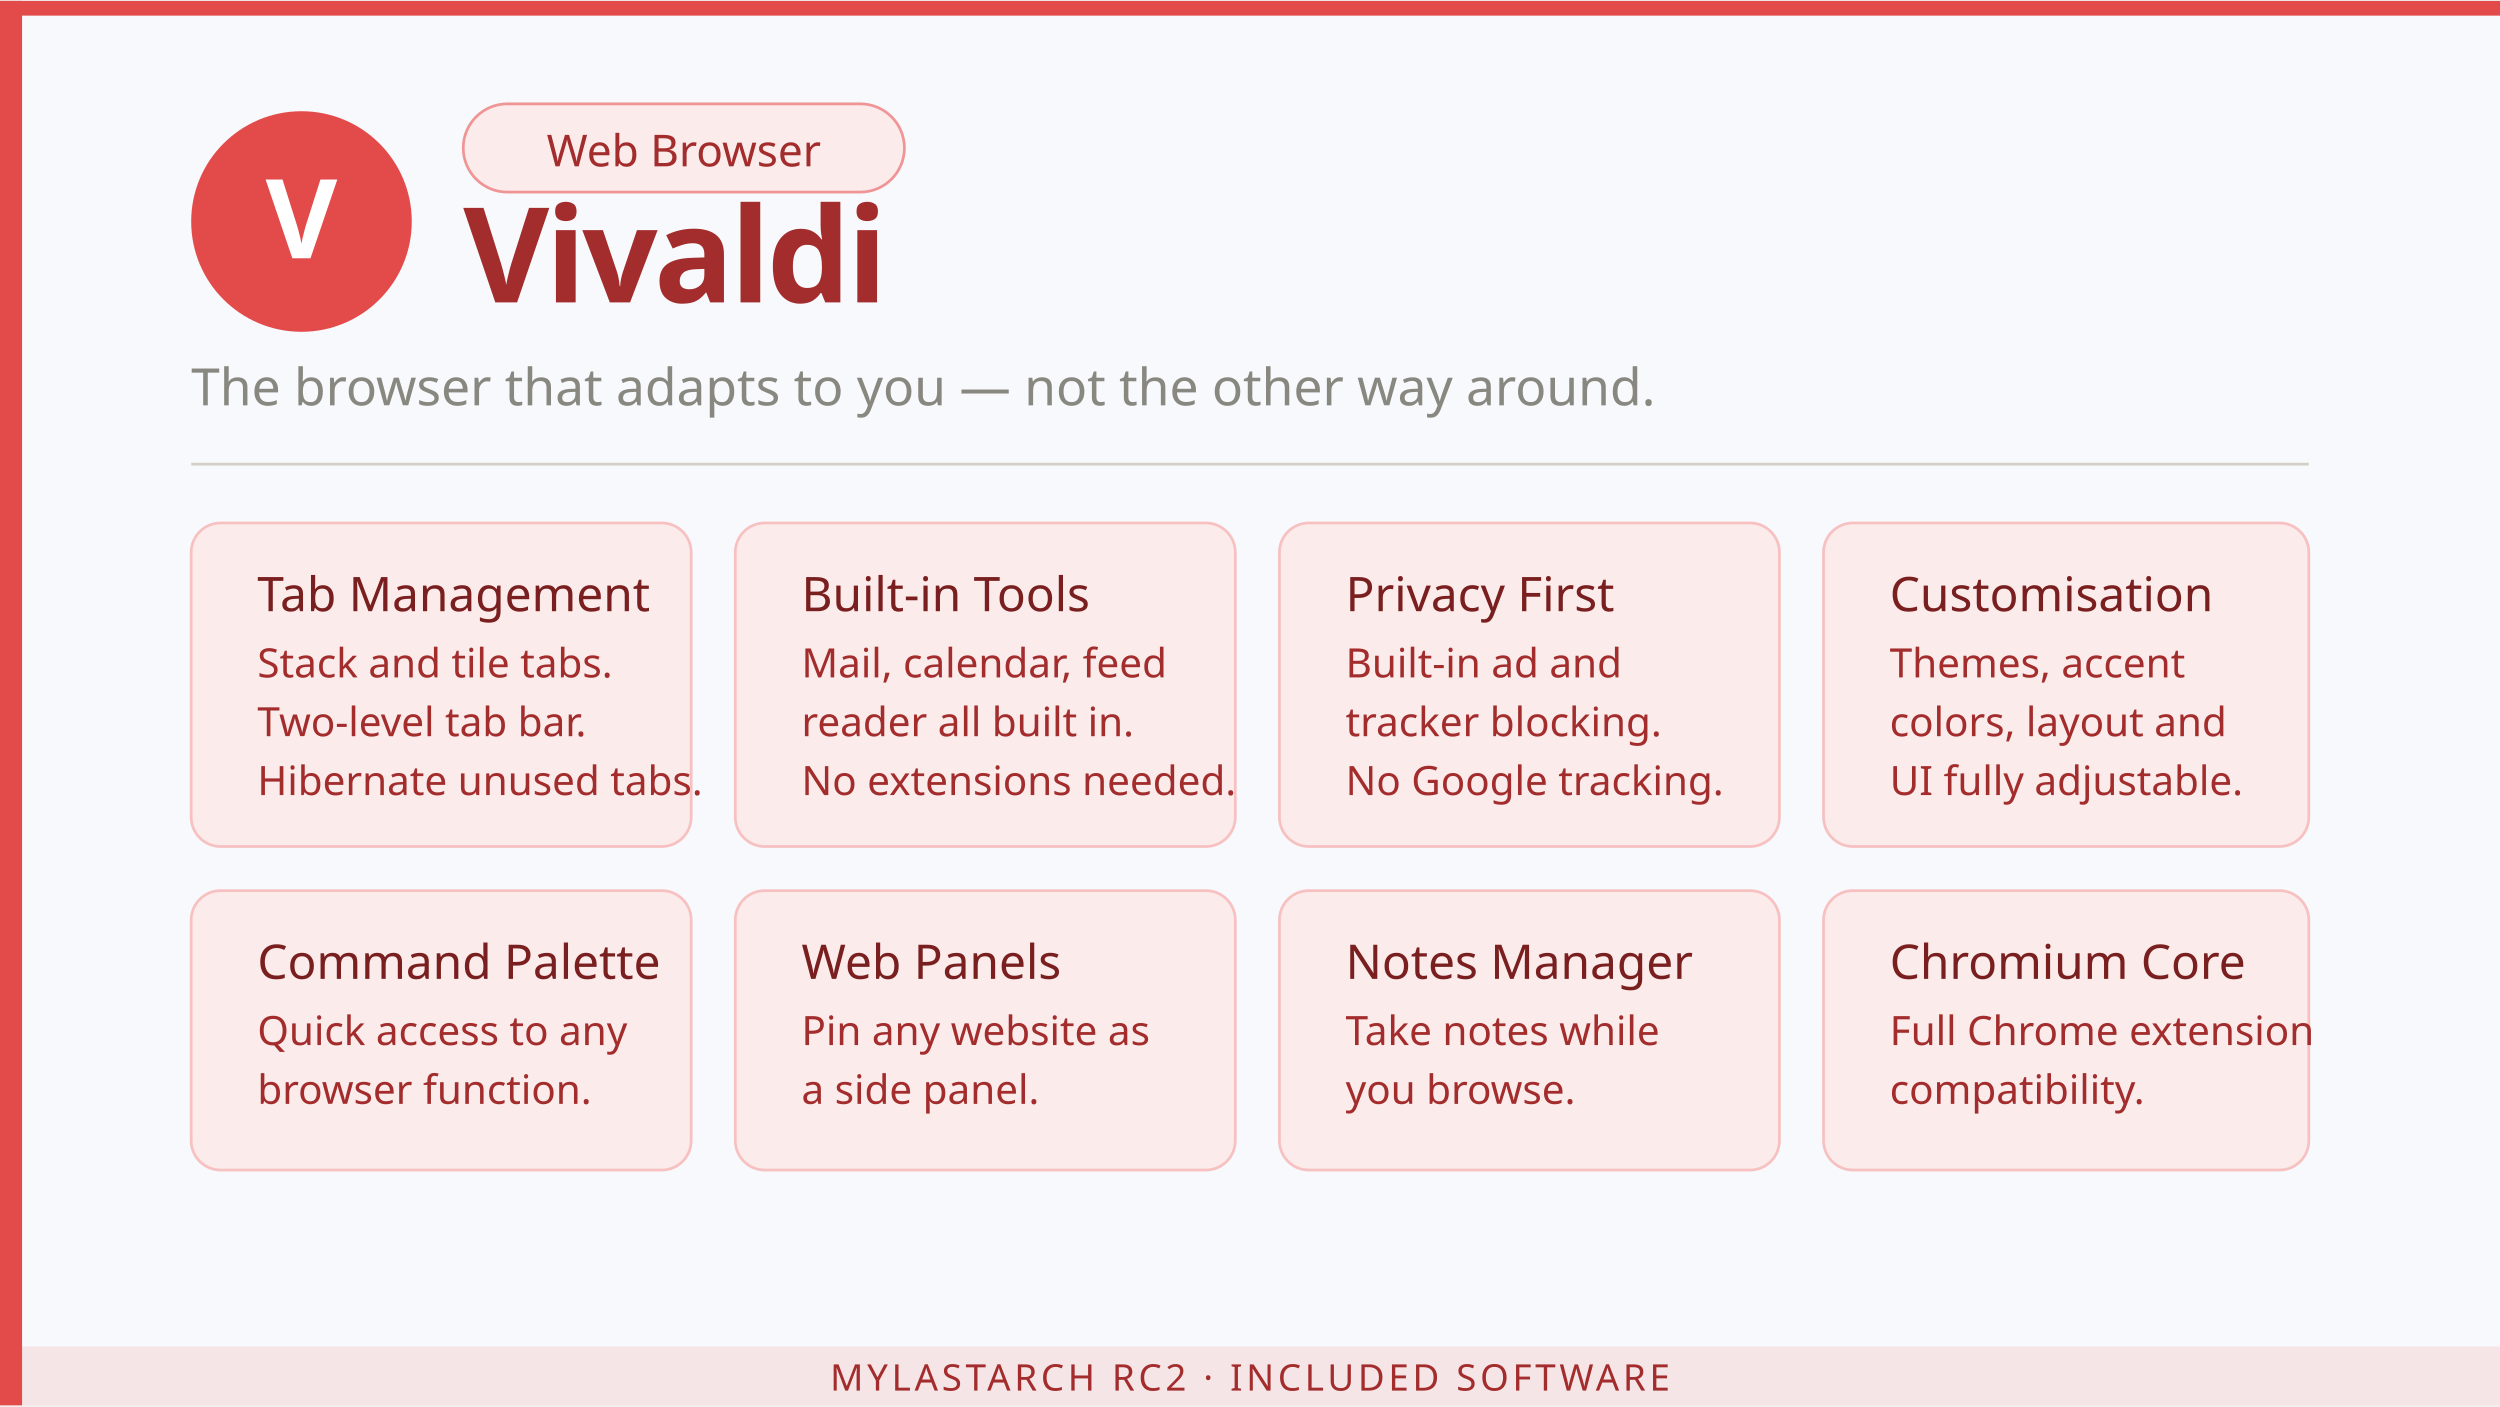
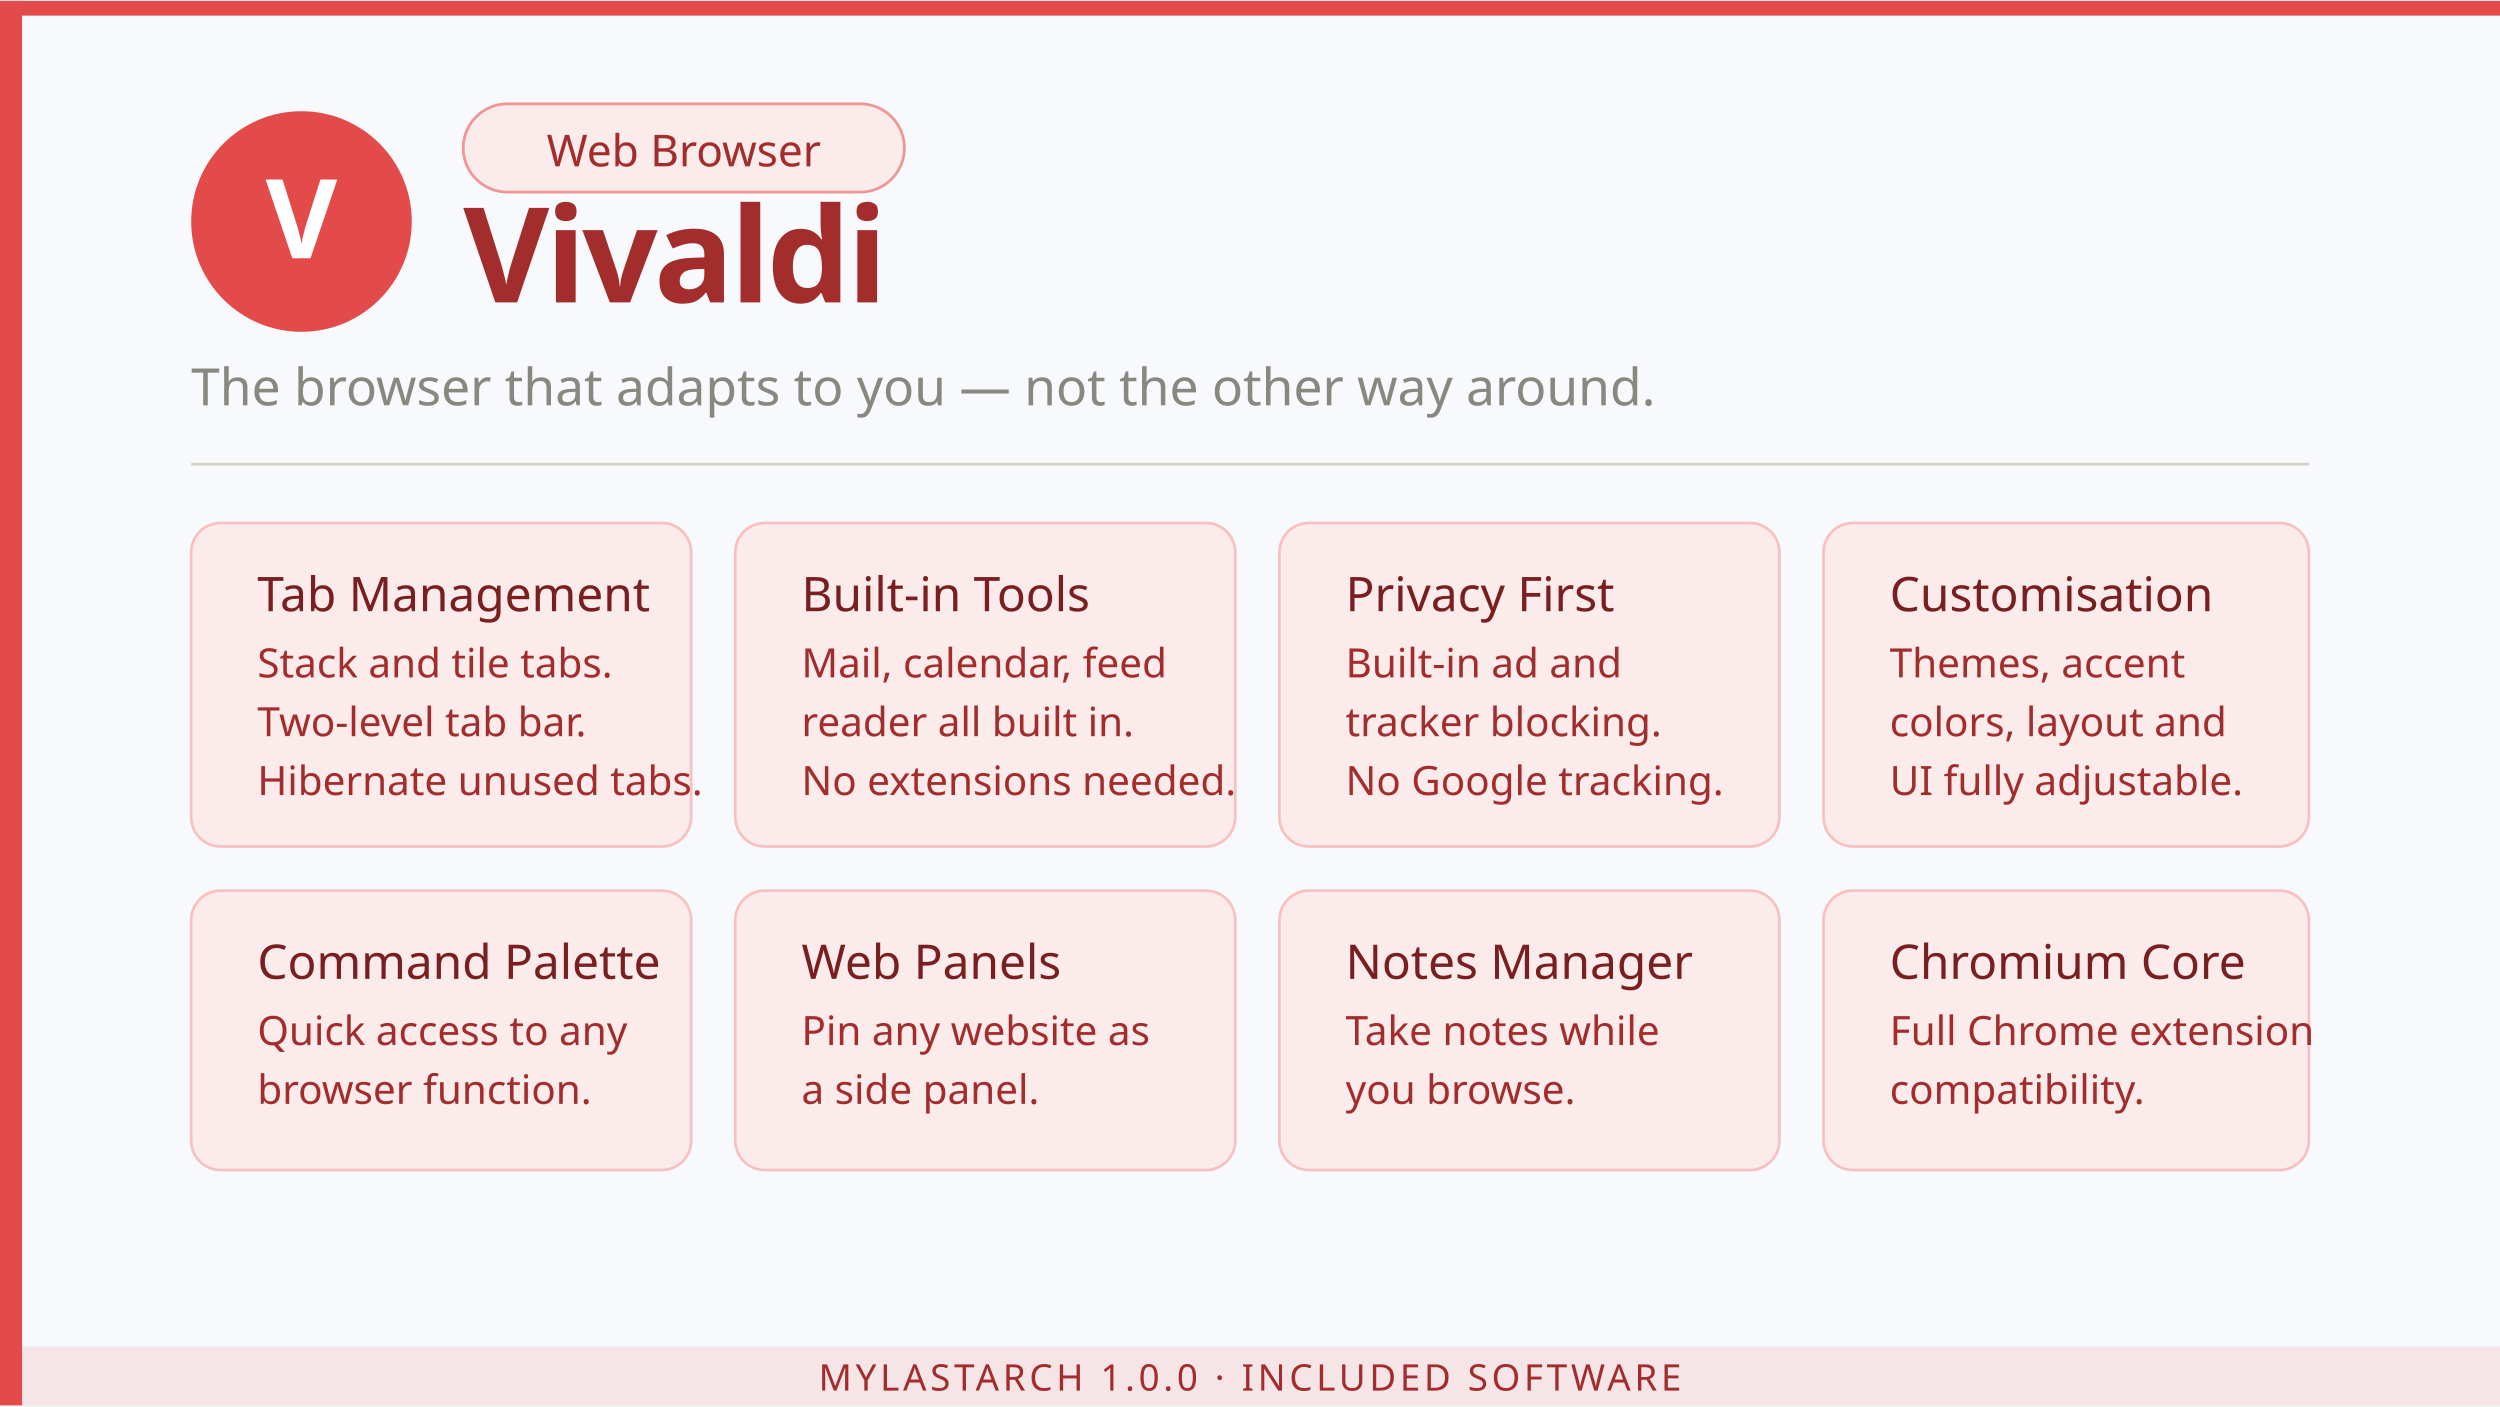
<svg xmlns="http://www.w3.org/2000/svg" width="1920" height="1080" viewBox="0 0 680 382">
  <rect width="680" height="382" fill="#F8F9FC" />
  <rect x="0" y="0" width="680" height="4" fill="#E24B4A" />
  <rect x="0" y="0" width="6" height="382" fill="#E24B4A" />
  <circle cx="82" cy="60" r="30" fill="#E24B4A" />
  <text x="82" y="70" font-family="sans-serif" font-size="30" font-weight="700" fill="white" text-anchor="middle">V</text>
  <rect x="126" y="28" width="120" height="24" rx="12" fill="#FCEBEB" stroke="#F09595" stroke-width="0.75" />
  <text x="186" y="45" font-family="sans-serif" font-size="12" fill="#A32D2D" text-anchor="middle">Web Browser</text>
  <text x="126" y="82" font-family="sans-serif" font-size="36" font-weight="700" fill="#A32D2D" letter-spacing="-1">Vivaldi</text>
  <text x="52" y="110" font-family="sans-serif" font-size="14" fill="#888780">The browser that adapts to you — not the other way around.</text>
  <line x1="52" y1="126" x2="628" y2="126" stroke="#D3D1C7" stroke-width="0.75" />
  <rect x="52" y="142" width="136" height="88" rx="8" fill="#FCEBEB" stroke="#F7C1C1" stroke-width="0.75" />
  <text x="70" y="166" font-family="sans-serif" font-size="13" font-weight="500" fill="#791F1F">Tab Management</text>
  <text x="70" y="184" font-family="sans-serif" font-size="11" fill="#A32D2D">Stack and tile tabs.</text>
  <text x="70" y="200" font-family="sans-serif" font-size="11" fill="#A32D2D">Two-level tab bar.</text>
  <text x="70" y="216" font-family="sans-serif" font-size="11" fill="#A32D2D">Hibernate unused tabs.</text>
  <rect x="200" y="142" width="136" height="88" rx="8" fill="#FCEBEB" stroke="#F7C1C1" stroke-width="0.75" />
  <text x="218" y="166" font-family="sans-serif" font-size="13" font-weight="500" fill="#791F1F">Built-in Tools</text>
  <text x="218" y="184" font-family="sans-serif" font-size="11" fill="#A32D2D">Mail, calendar, feed</text>
  <text x="218" y="200" font-family="sans-serif" font-size="11" fill="#A32D2D">reader all built in.</text>
  <text x="218" y="216" font-family="sans-serif" font-size="11" fill="#A32D2D">No extensions needed.</text>
  <rect x="348" y="142" width="136" height="88" rx="8" fill="#FCEBEB" stroke="#F7C1C1" stroke-width="0.75" />
  <text x="366" y="166" font-family="sans-serif" font-size="13" font-weight="500" fill="#791F1F">Privacy First</text>
  <text x="366" y="184" font-family="sans-serif" font-size="11" fill="#A32D2D">Built-in ad and</text>
  <text x="366" y="200" font-family="sans-serif" font-size="11" fill="#A32D2D">tracker blocking.</text>
  <text x="366" y="216" font-family="sans-serif" font-size="11" fill="#A32D2D">No Google tracking.</text>
  <rect x="496" y="142" width="132" height="88" rx="8" fill="#FCEBEB" stroke="#F7C1C1" stroke-width="0.75" />
  <text x="514" y="166" font-family="sans-serif" font-size="13" font-weight="500" fill="#791F1F">Customisation</text>
  <text x="514" y="184" font-family="sans-serif" font-size="11" fill="#A32D2D">Themes, accent</text>
  <text x="514" y="200" font-family="sans-serif" font-size="11" fill="#A32D2D">colors, layout and</text>
  <text x="514" y="216" font-family="sans-serif" font-size="11" fill="#A32D2D">UI fully adjustable.</text>
  <rect x="52" y="242" width="136" height="76" rx="8" fill="#FCEBEB" stroke="#F7C1C1" stroke-width="0.75" />
  <text x="70" y="266" font-family="sans-serif" font-size="13" font-weight="500" fill="#791F1F">Command Palette</text>
  <text x="70" y="284" font-family="sans-serif" font-size="11" fill="#A32D2D">Quick access to any</text>
  <text x="70" y="300" font-family="sans-serif" font-size="11" fill="#A32D2D">browser function.</text>
  <rect x="200" y="242" width="136" height="76" rx="8" fill="#FCEBEB" stroke="#F7C1C1" stroke-width="0.75" />
  <text x="218" y="266" font-family="sans-serif" font-size="13" font-weight="500" fill="#791F1F">Web Panels</text>
  <text x="218" y="284" font-family="sans-serif" font-size="11" fill="#A32D2D">Pin any website as</text>
  <text x="218" y="300" font-family="sans-serif" font-size="11" fill="#A32D2D">a side panel.</text>
  <rect x="348" y="242" width="136" height="76" rx="8" fill="#FCEBEB" stroke="#F7C1C1" stroke-width="0.75" />
  <text x="366" y="266" font-family="sans-serif" font-size="13" font-weight="500" fill="#791F1F">Notes Manager</text>
  <text x="366" y="284" font-family="sans-serif" font-size="11" fill="#A32D2D">Take notes while</text>
  <text x="366" y="300" font-family="sans-serif" font-size="11" fill="#A32D2D">you browse.</text>
  <rect x="496" y="242" width="132" height="76" rx="8" fill="#FCEBEB" stroke="#F7C1C1" stroke-width="0.75" />
  <text x="514" y="266" font-family="sans-serif" font-size="13" font-weight="500" fill="#791F1F">Chromium Core</text>
  <text x="514" y="284" font-family="sans-serif" font-size="11" fill="#A32D2D">Full Chrome extension</text>
  <text x="514" y="300" font-family="sans-serif" font-size="11" fill="#A32D2D">compatibility.</text>
  <rect x="0" y="366" width="680" height="16" fill="#E24B4A" opacity="0.12" />
-   <text x="340" y="378" font-family="sans-serif" font-size="10" fill="#A32D2D" text-anchor="middle" letter-spacing="1">MYLASTARCH RC2  ·  INCLUDED SOFTWARE</text>
+   <text x="340" y="378" font-family="sans-serif" font-size="10" fill="#A32D2D" text-anchor="middle" letter-spacing="1">MYLASTARCH 1.0.0  ·  INCLUDED SOFTWARE</text>
</svg>
